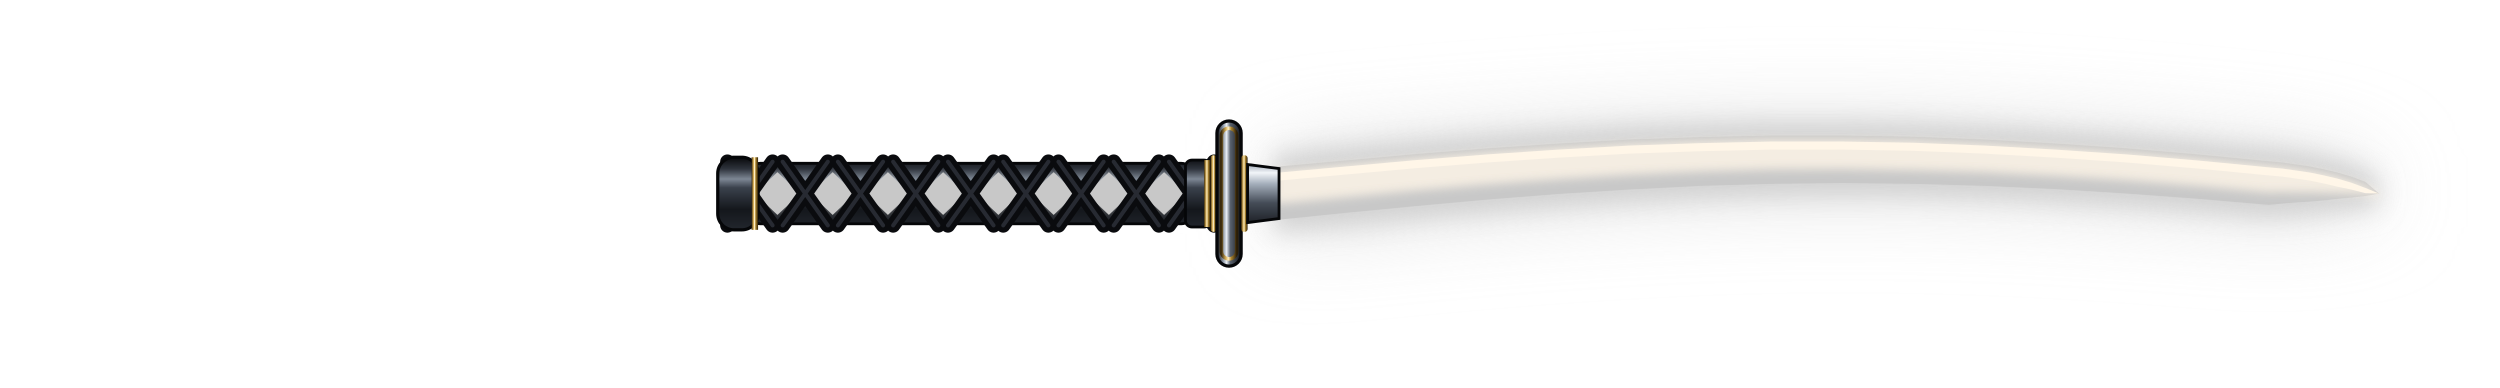
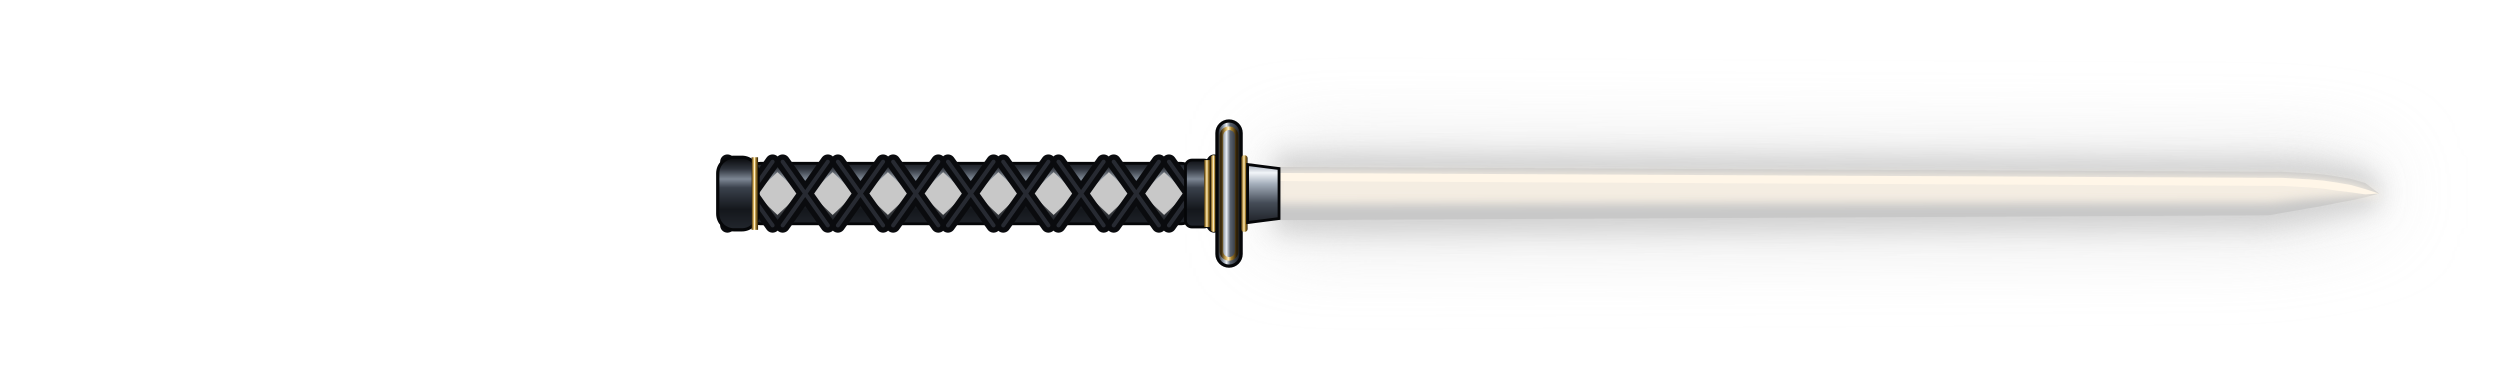
<svg xmlns="http://www.w3.org/2000/svg" viewBox="0 0 620 96">
  <defs>
    <linearGradient id="sabMetalSheen" x1="0" y1="39" x2="0" y2="57" gradientUnits="userSpaceOnUse">
      <stop offset="0" stop-color="#07080a" />
      <stop offset=".16" stop-color="#2e333c" />
      <stop offset=".3" stop-color="#7d8794" />
      <stop offset=".42" stop-color="#3a414c" />
      <stop offset=".72" stop-color="#14171c" />
      <stop offset="1" stop-color="#22262d" />
    </linearGradient>
    <linearGradient id="sabChromeSheen" x1="0" y1="36.3" x2="0" y2="59.7" gradientUnits="userSpaceOnUse">
      <stop offset="0" stop-color="#1c1f24" />
      <stop offset=".18" stop-color="#9aa4b2" />
      <stop offset=".28" stop-color="#f2f5f9" />
      <stop offset=".4" stop-color="#a3adba" />
      <stop offset=".6" stop-color="#454c57" />
      <stop offset=".86" stop-color="#15181d" />
      <stop offset="1" stop-color="#2f343c" />
    </linearGradient>
    <linearGradient id="sabGuardSheen" x2="1">
      <stop offset="0" stop-color="#0b0d10" />
      <stop offset=".25" stop-color="#8a94a2" />
      <stop offset=".4" stop-color="#e8edf3" />
      <stop offset=".55" stop-color="#5a626e" />
      <stop offset="1" stop-color="#101318" />
    </linearGradient>
    <linearGradient id="sabGoldSheen" x2="1">
      <stop offset="0" stop-color="#3a2a0c" />
      <stop offset=".3" stop-color="#d9b25c" />
      <stop offset=".45" stop-color="#fff0c4" />
      <stop offset=".65" stop-color="#a8822f" />
      <stop offset="1" stop-color="#2a1d07" />
    </linearGradient>
    <filter id="sabHalo" x="-30%" y="-150%" width="160%" height="400%" color-interpolation-filters="sRGB">
      <feGaussianBlur stdDeviation="10" />
      <feColorMatrix type="saturate" values="1.6" />
    </filter>
    <filter id="sabBloom" x="-15%" y="-100%" width="130%" height="300%">
      <feGaussianBlur stdDeviation="3" />
    </filter>
    <filter id="sabSoft" x="-10%" y="-100%" width="120%" height="300%">
      <feGaussianBlur stdDeviation="1.2" />
    </filter>
  </defs>
-   <path d="M316 38.2L333.6 36.6L351.2 35L368.8 33.6L386.5 32.4L404.1 31.4L421.7 30.8L439.3 30.4L456.9 30.4L474.5 30.7L492.1 31.4L509.8 32.4L527.4 33.6L545 35.1L562.6 36.8L566 37.1L569.5 37.6L572.9 38.1L576.3 38.8L579.7 39.6L583.1 40.6L586.6 41.9L590 44.8L590 51.2L586.6 51.8L583.1 52.2L579.7 52.5L576.3 52.9L572.9 53.2L569.5 53.4L566 53.7L562.6 54L545 52.5L527.4 51.2L509.8 50.1L492.1 49.3L474.5 48.8L456.9 48.6L439.3 48.8L421.7 49.3L404.1 50.2L386.5 51.3L368.8 52.7L351.2 54.3L333.6 56L316 57.8Z" fill="#C8C8C8" opacity=".55" filter="url(#sabHalo)" />
-   <path d="M316 38.2L333.6 36.6L351.2 35L368.8 33.6L386.5 32.4L404.1 31.4L421.7 30.8L439.3 30.4L456.9 30.4L474.5 30.7L492.1 31.4L509.8 32.4L527.4 33.6L545 35.1L562.6 36.8L566 37.1L569.5 37.6L572.9 38.1L576.3 38.8L579.7 39.6L583.1 40.6L586.6 41.9L590 44.8L590 51.2L586.6 51.8L583.1 52.2L579.7 52.5L576.3 52.9L572.9 53.2L569.5 53.4L566 53.7L562.6 54L545 52.5L527.4 51.2L509.8 50.1L492.1 49.3L474.5 48.8L456.9 48.6L439.3 48.8L421.7 49.3L404.1 50.2L386.5 51.3L368.8 52.7L351.2 54.3L333.6 56L316 57.8Z" fill="#C8C8C8" opacity=".75" filter="url(#sabBloom)" />
-   <path d="M316 41.4L333.6 39.8L351.2 38.2L368.8 36.8L386.5 35.6L404.1 34.6L421.7 34L439.3 33.6L456.9 33.6L474.5 33.9L492.1 34.6L509.8 35.6L527.4 36.8L545 38.3L562.6 40L566 40.3L569.5 40.8L572.9 41.3L576.3 42L579.7 42.8L583.1 43.8L586.6 45.1L590 48L590 48L586.6 48.6L583.1 49L579.7 49.3L576.3 49.7L572.9 50L569.5 50.2L566 50.5L562.6 50.8L545 49.3L527.4 48L509.8 46.9L492.1 46.1L474.5 45.6L456.9 45.4L439.3 45.6L421.7 46.1L404.1 47L386.5 48.1L368.8 49.5L351.2 51.1L333.6 52.8L316 54.6Z" fill="#C8C8C8" />
-   <path d="M316 42.4L333.6 40.8L351.2 39.2L368.8 37.8L386.5 36.6L404.1 35.6L421.7 35L439.3 34.6L456.9 34.6L474.5 34.9L492.1 35.6L509.8 36.6L527.4 37.8L545 39.3L562.6 41L566 41.3L569.5 41.8L572.9 42.3L576.3 43L579.7 43.8L583.1 44.8L586.6 46.1L590 48L590 49L586.6 48.2L583.1 48L579.7 47.9L576.3 47.8L572.9 47.7L569.5 47.7L566 47.6L562.6 47.7L545 46.1L527.4 44.7L509.8 43.6L492.1 42.7L474.5 42.2L456.9 41.9L439.3 42L421.7 42.5L404.1 43.3L386.5 44.4L368.8 45.7L351.2 47.2L333.6 48.9L316 50.6Z" fill="#FFF6E8" opacity=".8" filter="url(#sabSoft)" />
-   <path d="M316 42.9L333.6 41.3L351.2 39.7L368.8 38.3L386.5 37.1L404.1 36.1L421.7 35.5L439.3 35.1L456.9 35.1L474.5 35.4L492.1 36.1L509.8 37.1L527.4 38.3L545 39.8L562.6 41.5L566 41.8L569.5 42.3L572.9 42.8L576.3 43.5L579.7 44.3L583.1 45.3L586.6 46.6L590 48L590 48L586.6 47.9L583.1 47L579.7 46.3L576.3 45.5L572.9 44.8L569.5 44.3L566 43.8L562.6 43.5L545 41.8L527.4 40.3L509.8 39.1L492.1 38.1L474.5 37.4L456.9 37.1L439.3 37.1L421.7 37.5L404.1 38.1L386.5 39.1L368.8 40.3L351.2 41.7L333.6 43.3L316 44.9Z" fill="#FFF6E8" />
+   <path d="M316 38.2L439.3 38.8L562.6 39.4L566 39.4L569.5 39.6L572.9 39.8L576.3 40.1L579.7 40.6L583.1 41.2L586.6 42.2L590 44.8L590 51.2L586.6 52.1L583.1 52.9L579.7 53.5L576.3 54.2L572.9 54.8L569.5 55.4L566 56L562.6 56.6L439.3 57.2L316 57.8Z" fill="#C8C8C8" opacity=".55" filter="url(#sabHalo)" />
+   <path d="M316 38.2L439.3 38.8L562.6 39.4L566 39.4L569.5 39.6L572.9 39.8L576.3 40.1L579.7 40.6L583.1 41.2L586.6 42.2L590 44.8L590 51.2L586.6 52.1L583.1 52.9L579.7 53.5L576.3 54.2L572.9 54.8L569.5 55.4L566 56L562.6 56.6L439.3 57.2L316 57.8Z" fill="#C8C8C8" opacity=".75" filter="url(#sabBloom)" />
+   <path d="M316 41.4L439.3 42L562.6 42.6L566 42.6L569.5 42.8L572.9 43L576.3 43.3L579.7 43.8L583.1 44.4L586.6 45.4L590 48L590 48L586.6 48.9L583.1 49.7L579.7 50.3L576.3 51L572.9 51.6L569.5 52.2L566 52.8L562.6 53.4L439.3 54L316 54.6Z" fill="#C8C8C8" />
+   <path d="M316 42.4L439.3 43L562.6 43.6L566 43.6L569.5 43.8L572.9 44L576.3 44.3L579.7 44.8L583.1 45.4L586.6 46.4L590 48L590 49L586.6 48.6L583.1 48.7L579.7 48.9L576.3 49.1L572.9 49.3L569.5 49.6L566 50L562.6 50.3L439.3 50.4L316 50.6Z" fill="#FFF6E8" opacity=".8" filter="url(#sabSoft)" />
+   <path d="M316 42.9L439.3 43.5L562.6 44.1L566 44.1L569.5 44.3L572.9 44.5L576.3 44.8L579.7 45.3L583.1 45.9L586.6 46.9L590 48L590 48L586.6 48.2L583.1 47.7L579.7 47.3L576.3 46.8L572.9 46.5L569.5 46.3L566 46.1L562.6 46.1L439.3 45.5L316 44.9Z" fill="#FFF6E8" />
  <rect x="186" y="40.5" width="109.5" height="15" rx="2.5" fill="url(#sabMetalSheen)" stroke="#050608" stroke-width=".7" />
  <path d="M187.2 48L192.8 42.7L198.5 48L192.8 53.3ZM200.9 48L206.5 42.7L212.1 48L206.5 53.3ZM214.6 48L220.2 42.7L225.8 48L220.2 53.3ZM228.3 48L233.9 42.7L239.5 48L233.9 53.3ZM242 48L247.6 42.7L253.2 48L247.6 53.3ZM255.7 48L261.3 42.7L266.9 48L261.3 53.3ZM269.4 48L275 42.7L280.6 48L275 53.3ZM283 48L288.7 42.7L294.3 48L288.7 53.3Z" fill="#C8C8C8" opacity=".55" filter="url(#sabSoft)" />
  <path d="M187.2 48L192.8 42.7L198.5 48L192.8 53.3ZM200.9 48L206.5 42.7L212.1 48L206.5 53.3ZM214.6 48L220.2 42.7L225.8 48L220.2 53.3ZM228.3 48L233.9 42.7L239.5 48L233.9 53.3ZM242 48L247.6 42.7L253.2 48L247.6 53.3ZM255.7 48L261.3 42.7L266.9 48L261.3 53.3ZM269.4 48L275 42.7L280.6 48L275 53.3ZM283 48L288.7 42.7L294.3 48L288.7 53.3Z" fill="#C8C8C8" />
  <path d="M180.4 40.1L191.6 55.9M191.6 40.1L180.4 55.9M194.1 40.1L205.3 55.9M205.3 40.1L194.1 55.9M207.8 40.1L219 55.9M219 40.1L207.8 55.9M221.5 40.1L232.7 55.9M232.7 40.1L221.5 55.9M235.1 40.1L246.4 55.9M246.4 40.1L235.1 55.9M248.8 40.1L260 55.9M260 40.1L248.8 55.9M262.5 40.1L273.7 55.9M273.7 40.1L262.5 55.9M276.2 40.1L287.4 55.9M287.4 40.1L276.2 55.9M289.9 40.1L301.1 55.9M301.1 40.1L289.9 55.9" stroke="#0a0b0e" stroke-width="3.6" stroke-linecap="round" fill="none" />
  <path d="M180.4 40.1L191.6 55.9M191.6 40.1L180.4 55.9M194.1 40.1L205.3 55.9M205.3 40.1L194.1 55.9M207.8 40.1L219 55.9M219 40.1L207.8 55.9M221.5 40.1L232.7 55.9M232.7 40.1L221.5 55.9M235.1 40.1L246.4 55.9M246.4 40.1L235.1 55.9M248.8 40.1L260 55.9M260 40.1L248.8 55.9M262.5 40.1L273.7 55.9M273.7 40.1L262.5 55.9M276.2 40.1L287.4 55.9M287.4 40.1L276.2 55.9M289.9 40.1L301.1 55.9M301.1 40.1L289.9 55.9" stroke="#2a2e36" stroke-width="1" stroke-linecap="round" fill="none" opacity=".9" />
  <rect x="178" y="39" width="10" height="18" rx="4" fill="url(#sabMetalSheen)" stroke="#050608" stroke-width=".8" />
  <rect x="186.4" y="39" width="1.6" height="18" fill="url(#sabGoldSheen)" />
  <rect x="294" y="39.7" width="6.2" height="16.6" rx="1.6" fill="url(#sabMetalSheen)" stroke="#050608" stroke-width=".7" />
  <rect x="298.6" y="39.7" width="1.6" height="16.6" fill="url(#sabGoldSheen)" />
  <rect x="300.2" y="38.5" width="1.6" height="19" rx=".7" fill="url(#sabGoldSheen)" />
  <rect x="301.8" y="30" width="6" height="36" rx="3" fill="url(#sabGuardSheen)" stroke="#050608" stroke-width=".8" />
  <rect x="302.9" y="31.8" width="3.8" height="32.4" rx="1.9" fill="none" stroke="url(#sabGoldSheen)" stroke-width=".9" />
  <rect x="307.8" y="38.5" width="1.6" height="19" rx=".7" fill="url(#sabGoldSheen)" />
  <path d="M309.4 40.8L317.2 41.8L317.2 54.2L309.4 55.2Z" fill="url(#sabChromeSheen)" stroke="#050608" stroke-width=".7" />
</svg>
